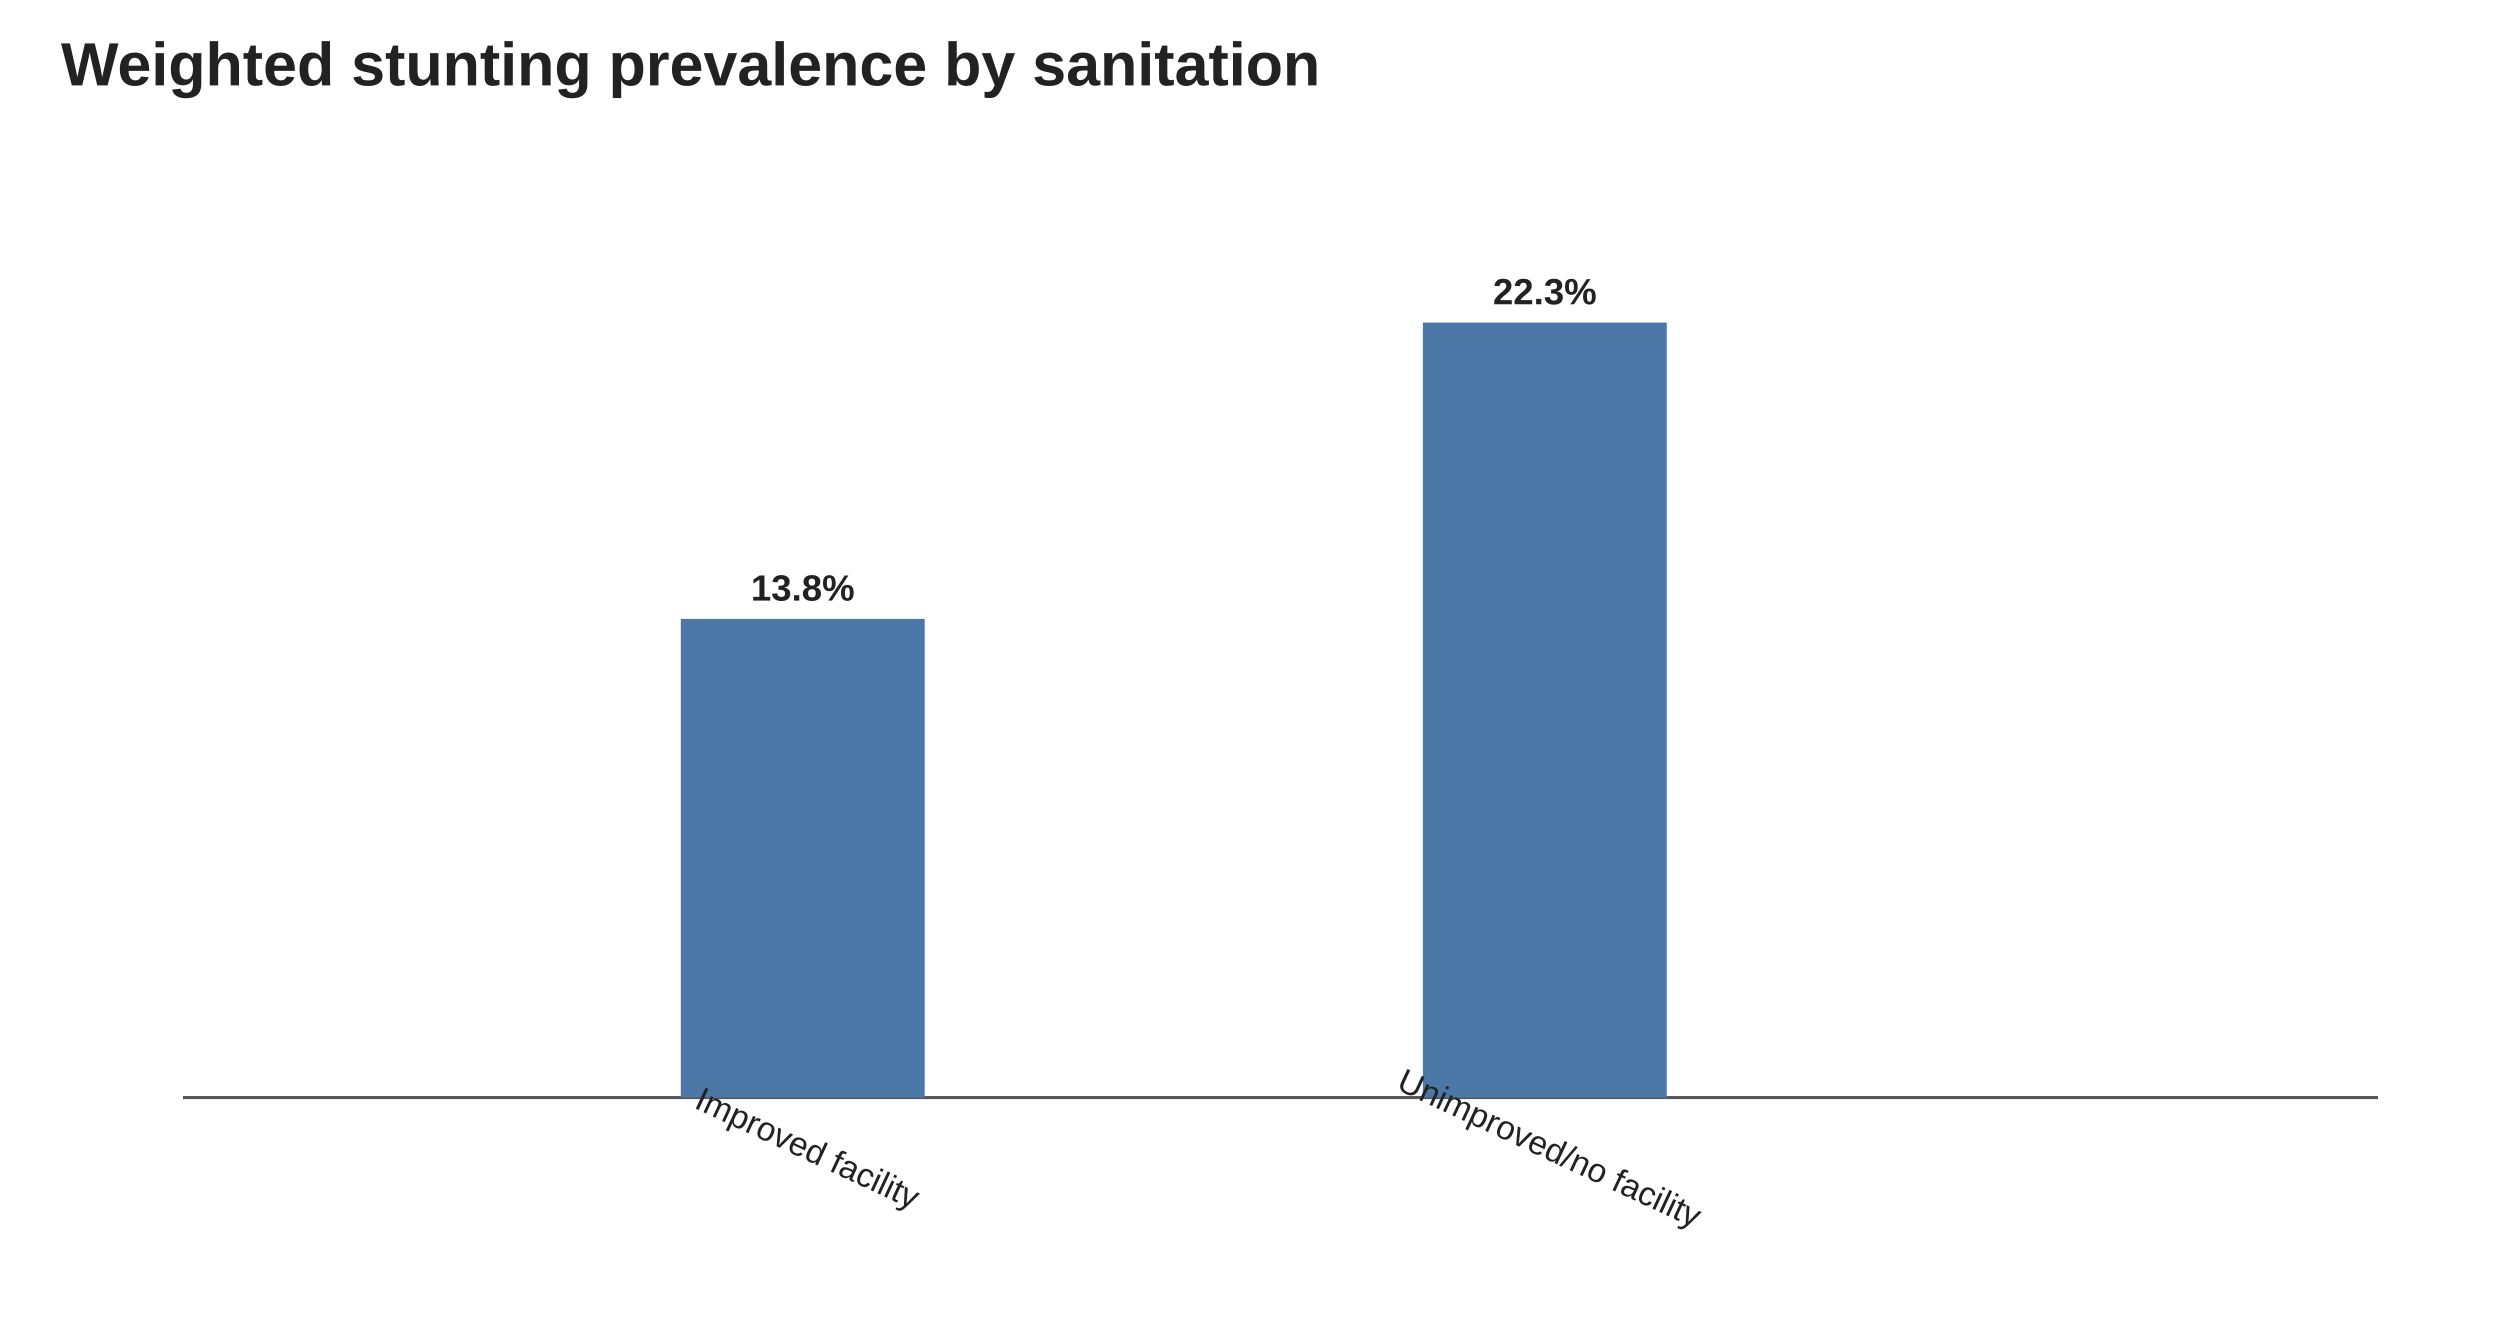
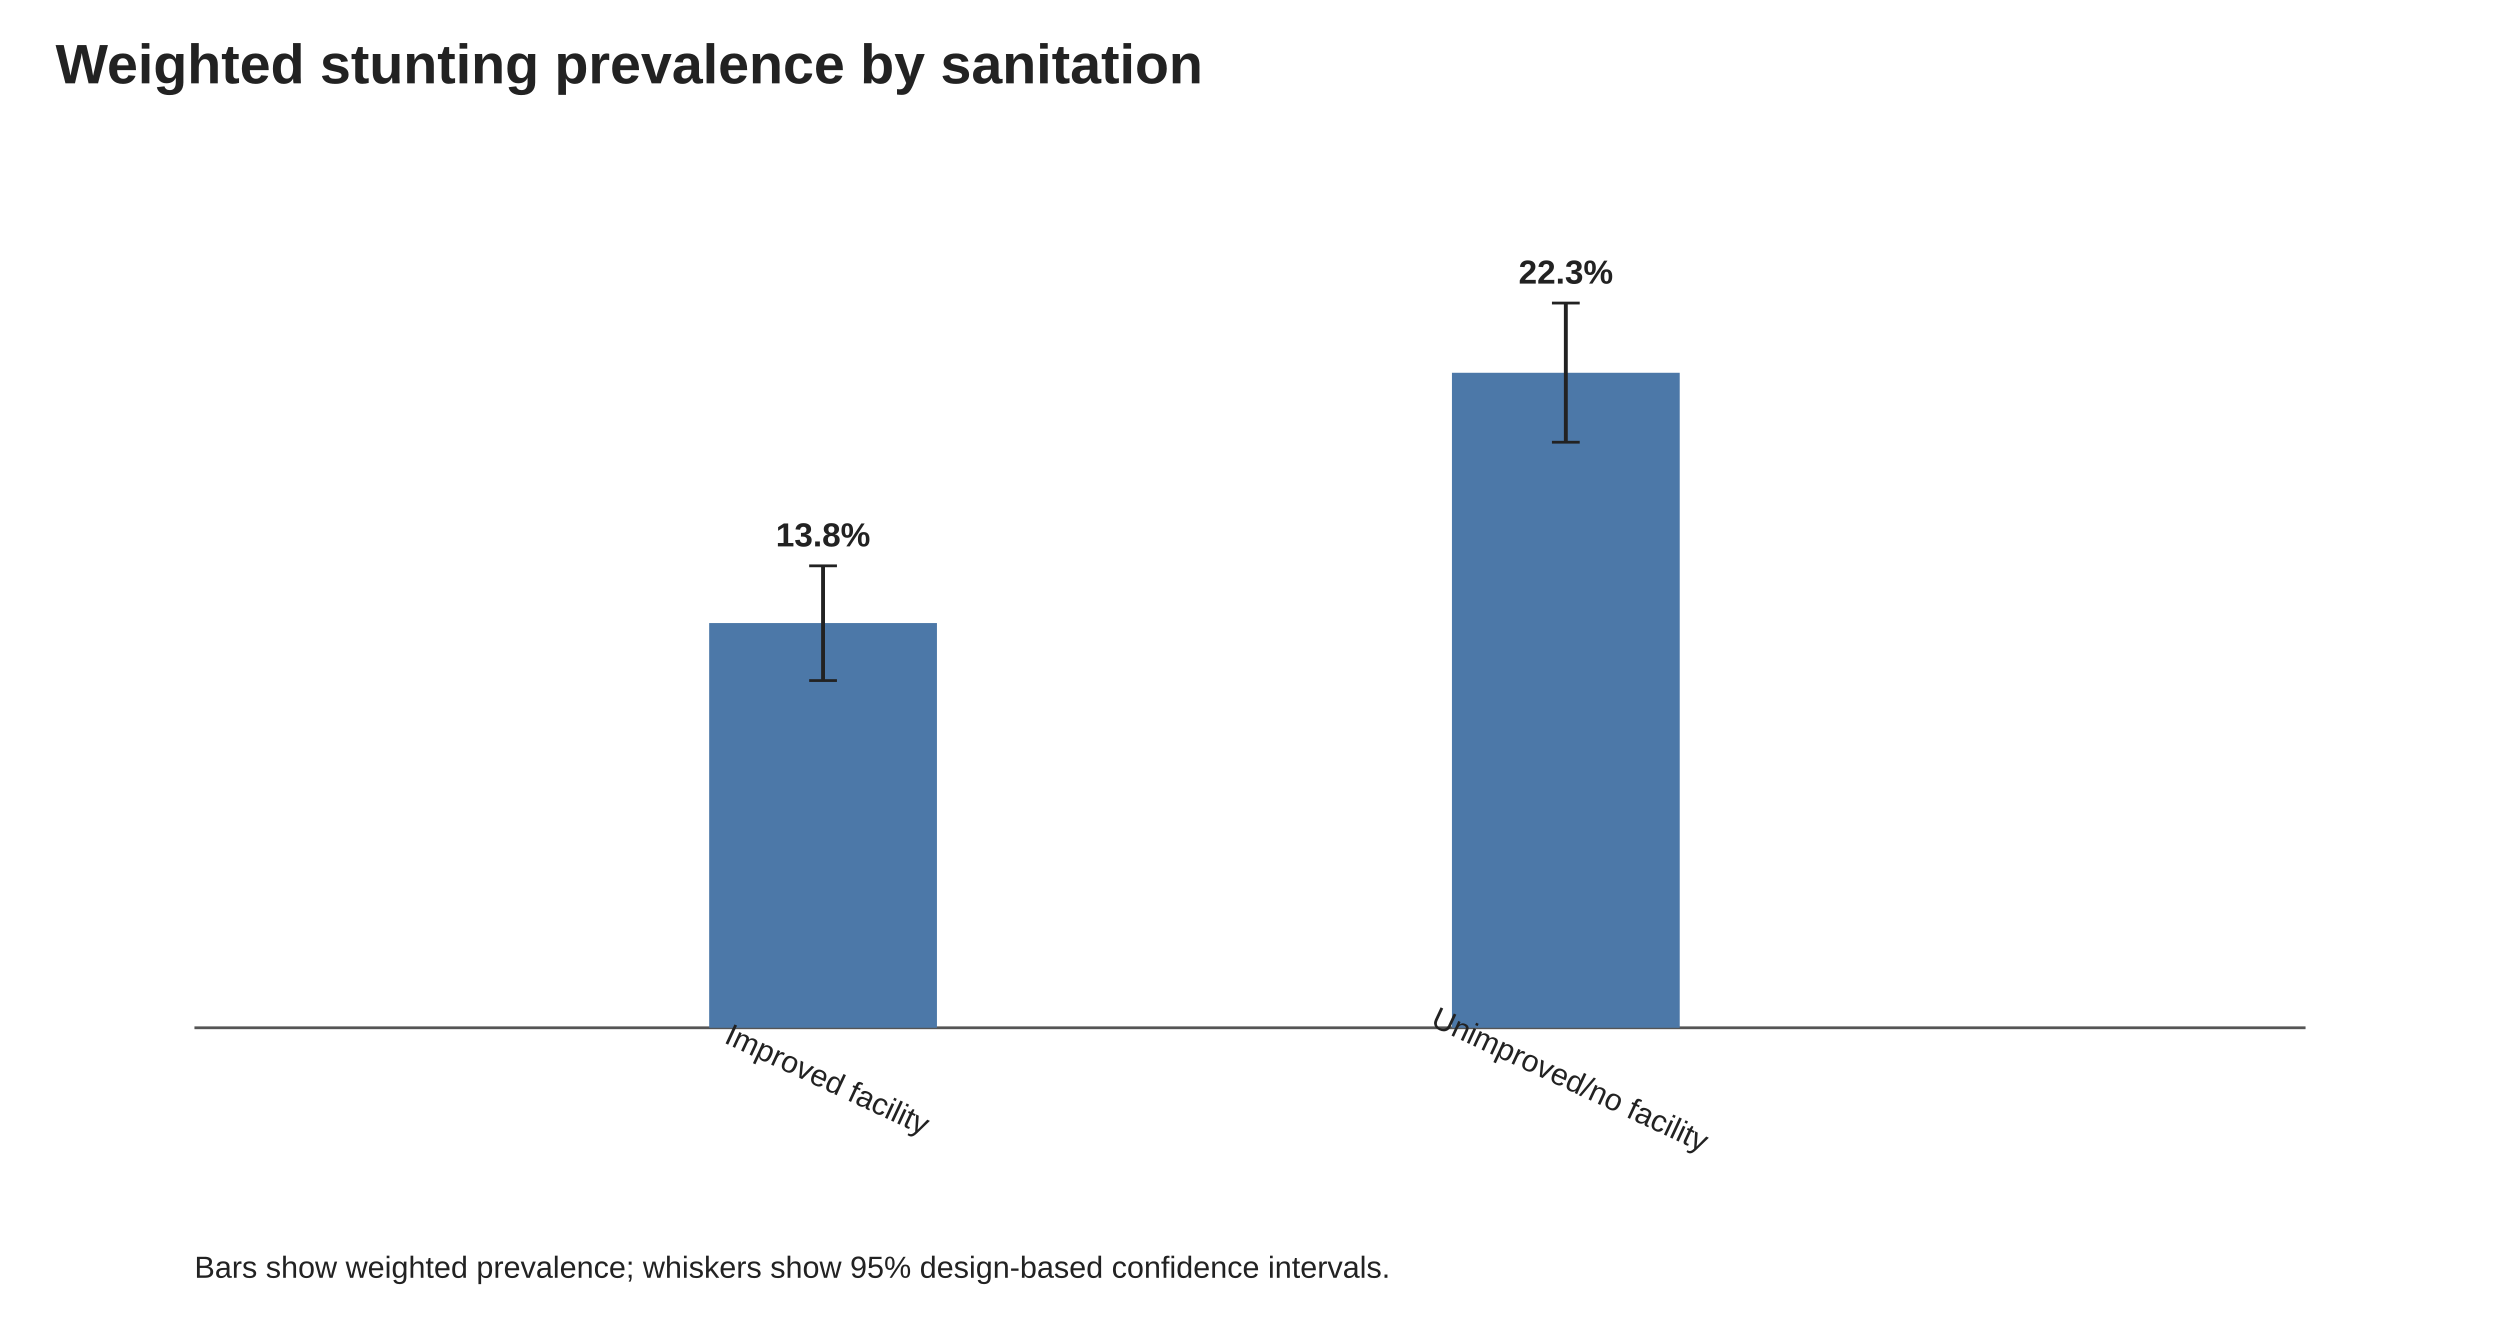
- <svg xmlns="http://www.w3.org/2000/svg" width="820" height="440" viewBox="0 0 820 440">
+ <svg xmlns="http://www.w3.org/2000/svg" width="900" height="480" viewBox="0 0 900 480">
  <style>text{font-family:Arial,sans-serif;fill:#222}.t{font-size:20px;font-weight:700}.l{font-size:11px}.v{font-size:12px;font-weight:600}</style>
-   <text x="20" y="28" class="t">Weighted stunting prevalence by sanitation</text>
-   <line x1="60" y1="360" x2="780" y2="360" stroke="#555" />
-   <rect x="223.3" y="203.0" width="80.0" height="157.0" fill="#4C78A8" />
-   <text x="263.3" y="197.0" text-anchor="middle" class="v">13.8%</text>
-   <text x="263.3" y="380" text-anchor="middle" class="l" transform="rotate(25 263.3 380)">Improved facility</text>
-   <rect x="466.7" y="105.8" width="80.0" height="254.2" fill="#4C78A8" />
-   <text x="506.7" y="99.8" text-anchor="middle" class="v">22.3%</text>
-   <text x="506.7" y="380" text-anchor="middle" class="l" transform="rotate(25 506.7 380)">Unimproved/no facility</text>
+   <text x="20" y="30" class="t">Weighted stunting prevalence by sanitation</text>
+   <line x1="70" y1="370" x2="830" y2="370" stroke="#555" />
+   <rect x="255.3" y="224.3" width="82.0" height="145.7" fill="#4C78A8" />
+   <line x1="296.3" y1="245.0" x2="296.3" y2="203.7" stroke="#222" stroke-width="1.4" />
+   <line x1="291.3" y1="245.0" x2="301.3" y2="245.0" stroke="#222" />
+   <line x1="291.3" y1="203.7" x2="301.3" y2="203.7" stroke="#222" />
+   <text x="296.3" y="196.7" text-anchor="middle" class="v">13.8%</text>
+   <text x="296.3" y="392" text-anchor="middle" class="l" transform="rotate(25 296.3 392)">Improved facility</text>
+   <rect x="522.7" y="134.2" width="82.0" height="235.8" fill="#4C78A8" />
+   <line x1="563.7" y1="159.2" x2="563.7" y2="109.1" stroke="#222" stroke-width="1.4" />
+   <line x1="558.7" y1="159.2" x2="568.7" y2="159.2" stroke="#222" />
+   <line x1="558.7" y1="109.1" x2="568.7" y2="109.1" stroke="#222" />
+   <text x="563.7" y="102.1" text-anchor="middle" class="v">22.3%</text>
+   <text x="563.7" y="392" text-anchor="middle" class="l" transform="rotate(25 563.7 392)">Unimproved/no facility</text>
+   <text x="70" y="460" class="l">Bars show weighted prevalence; whiskers show 95% design-based confidence intervals.</text>
</svg>
